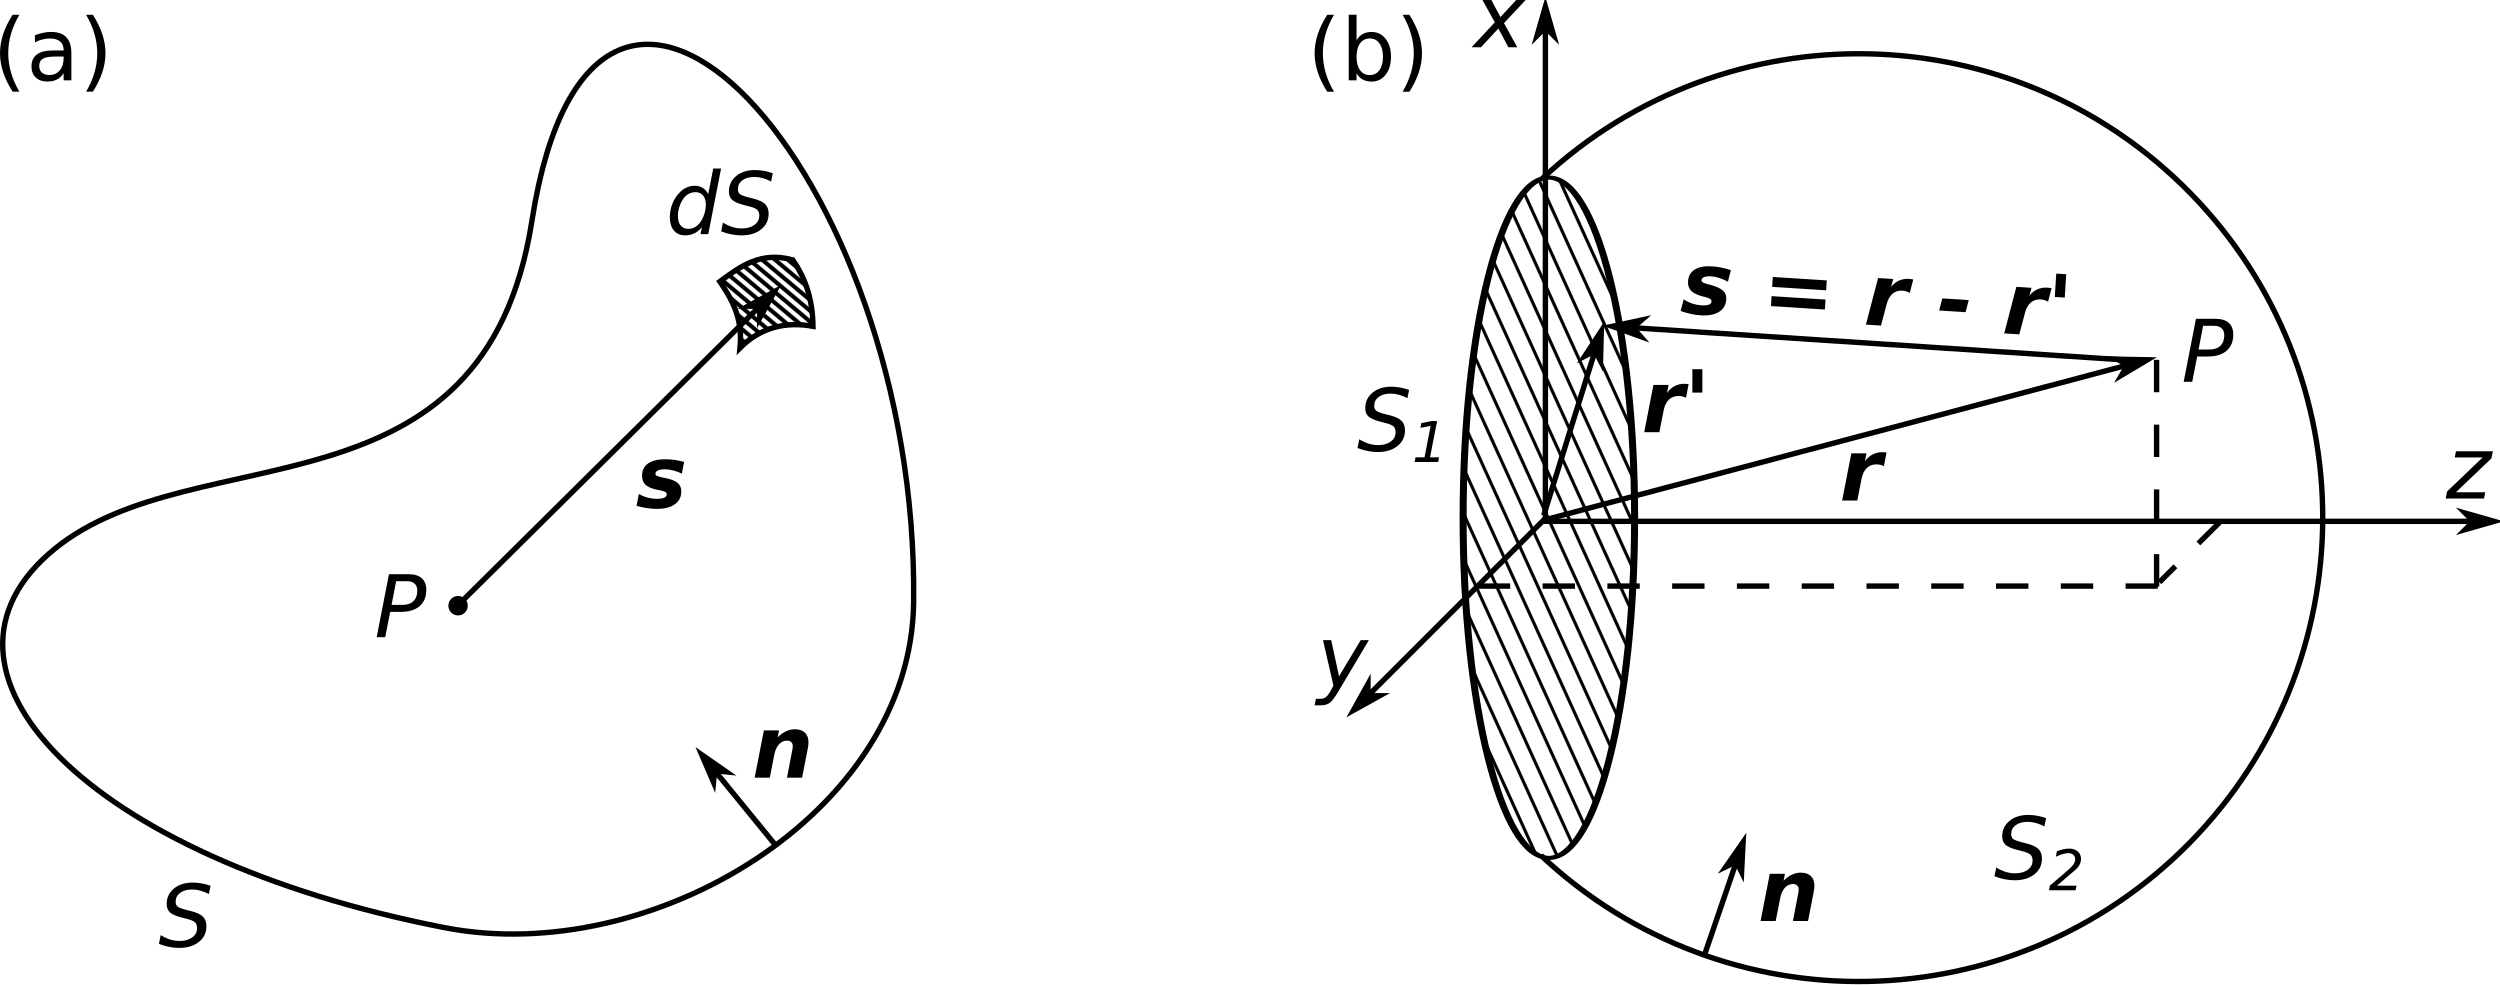
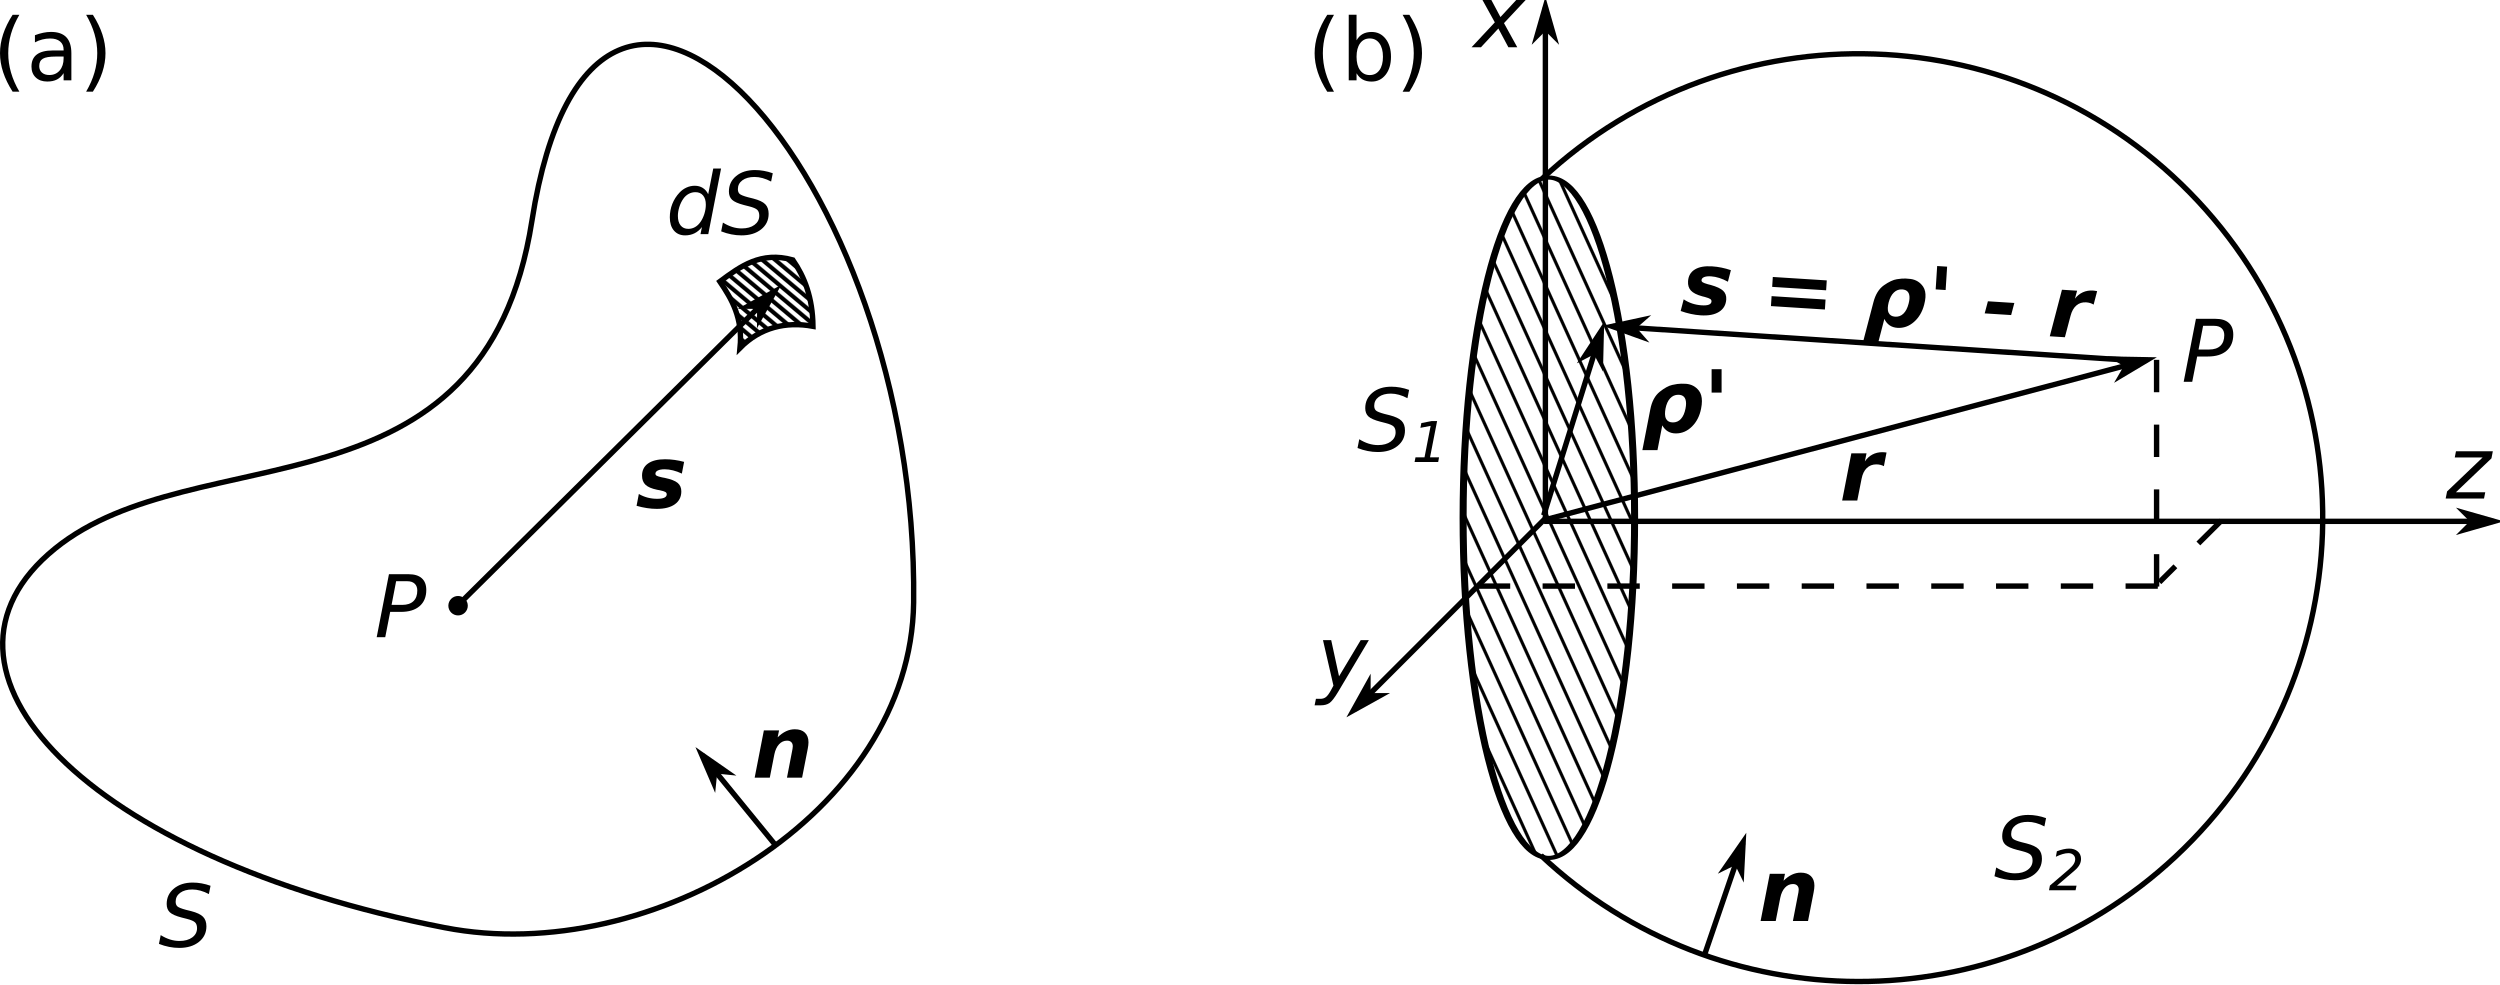
<svg xmlns="http://www.w3.org/2000/svg" xmlns:ns2="http://www.openswatchbook.org/uri/2009/osb" xmlns:xlink="http://www.w3.org/1999/xlink" width="1389.424" height="546.996" id="svg2" version="1.1">
  <defs id="defs4">
    <pattern xlink:href="#pattern6970" id="pattern3070" patternTransform="matrix(1.477851,-1.758957,4.749717,3.990646,7.198318,8.233398)" />
    <pattern xlink:href="#pattern6467" id="pattern6970" patternTransform="matrix(1.477851,-1.758957,4.749717,3.990646,16.51082,8.233398)" />
    <pattern xlink:href="#pattern6378" id="pattern6467" patternTransform="matrix(1.477851,-1.758957,4.749717,3.990646,16.51082,8.233398)" />
    <pattern xlink:href="#Strips1_5" id="pattern6447" patternTransform="matrix(-1.051619,0.2817803,-2.016276,-7.524844,-16.54113,48.74354)" />
    <pattern id="Strips1_5" patternTransform="translate(0,0) scale(10,10)" height="1" width="6" patternUnits="userSpaceOnUse">
      <rect id="rect4518" height="2" width="1" y="-0.5" x="0" style="fill:black;stroke:none" />
    </pattern>
    <linearGradient id="linearGradient6427" ns2:paint="solid">
      <stop style="stop-color:#000000;stop-opacity:1;" offset="0" id="stop6429" />
    </linearGradient>
    <pattern xlink:href="#pattern5924" id="pattern6378" patternTransform="matrix(1.477851,-1.758957,4.749717,3.990646,16.50845,31.36485)" />
    <pattern xlink:href="#pattern5903" id="pattern5924" patternTransform="matrix(1.477851,-1.758957,4.749717,3.990646,16.50845,31.36485)" />
    <pattern xlink:href="#pattern5687" id="pattern5903" patternTransform="matrix(1.477851,-1.758957,4.749717,3.990646,16.51082,31.36858)" />
    <pattern xlink:href="#pattern5215" id="pattern5687" patternTransform="matrix(1.477851,-1.758957,4.749717,3.990646,16.51082,31.36858)" />
    <marker orient="auto" refY="0" refX="0" id="Arrow1Mend" style="overflow:visible">
      <path id="path5238" d="M 0,0 5,-5 -12.5,0 5,5 0,0 z" style="fill-rule:evenodd;stroke:#000000;stroke-width:1pt" transform="matrix(-0.4,0,0,-0.4,-4,0)" />
    </marker>
    <pattern xlink:href="#Strips1_1" id="pattern5215" patternTransform="matrix(1.477851,-1.758957,4.749717,3.990646,0,0)" />
    <pattern id="Strips1_1" patternTransform="translate(0,0) scale(10,10)" height="1" width="2" patternUnits="userSpaceOnUse">
      <rect id="rect4488" height="2" width="1" y="-0.5" x="0" style="fill:black;stroke:none" />
    </pattern>
  </defs>
  <g id="layer1" transform="translate(-7.198319,-8.233398)">
    <g id="g3083">
      <path id="path2987" d="M 514.973,343.076 C 513.531,460.231 369.265,546.171 254.259,523.791 54.968,485.008 -44.826,380.012 37.83,313.076 116.406,249.445 276.341,300.41 302.83,130.934 337.753,-92.497 517.923,103.509 514.973,343.076 z" style="fill:none;stroke:#000000;stroke-width:3;stroke-miterlimit:10;stroke-opacity:1;stroke-dashoffset:0" />
      <text id="text3758" y="362.362" x="215.259" style="font-size:48px;font-style:oblique;font-variant:normal;font-weight:normal;font-stretch:normal;line-height:125%;letter-spacing:0px;word-spacing:0px;fill:#000000;fill-opacity:1;stroke:none;font-family:Bitstream Vera Sans;-inkscape-font-specification:Bitstream Vera Sans Oblique" xml:space="preserve">
        <tspan y="362.362" x="215.259" id="tspan3760">P</tspan>
      </text>
      <text xml:space="preserve" style="font-size:48px;font-style:oblique;font-variant:normal;font-weight:normal;font-stretch:normal;line-height:125%;letter-spacing:0px;word-spacing:0px;fill:#000000;fill-opacity:1;stroke:none;font-family:Bitstream Vera Sans;-inkscape-font-specification:Bitstream Vera Sans Oblique" x="95.259" y="534.362" id="text3762">
        <tspan id="tspan3764" x="95.259" y="534.362">S</tspan>
      </text>
      <path id="rect3766" d="m 418.487,201.593 c 1.614,-16.505 -4.489,-26.941 -11.217,-36.887 11.429,-8.451 22.833,-16.956 40.547,-12.013 6.497,9.41 11.018,20.887 11.217,36.887 -15.185,-2.78 -29.25,0.64 -40.547,12.013 z" style="fill:url(#pattern3070);fill-opacity:1;stroke:#000000;stroke-width:3;stroke-miterlimit:10;stroke-opacity:1;stroke-dashoffset:0" />
-       <path transform="translate(-6.187499,-11.40234)" d="m 271.875,356.268 a 3.906,3.906 0 1 1 -7.812,0 3.906,3.906 0 1 1 7.812,0 z" id="path5217" style="fill:#000000;stroke:#000000;stroke-width:3;stroke-miterlimit:10;stroke-opacity:1;stroke-dasharray:none;stroke-dashoffset:0" />
+       <path transform="translate(-6.187499,-11.40234)" d="m 271.875,356.268 c 0,2.157 -1.749,3.906 -3.906,3.906 -2.157,0 -3.906,-1.749 -3.906,-3.906 0,-2.157 1.749,-3.906 3.906,-3.906 2.157,0 3.906,1.749 3.906,3.906 z" id="path5217" style="fill:#000000;stroke:#000000;stroke-width:3;stroke-miterlimit:10;stroke-opacity:1;stroke-dasharray:none;stroke-dashoffset:0" />
      <text id="text5219" y="138.362" x="377.259" style="font-size:48px;font-style:oblique;font-variant:normal;font-weight:normal;font-stretch:normal;line-height:125%;letter-spacing:0px;word-spacing:0px;fill:#000000;fill-opacity:1;stroke:none;font-family:Bitstream Vera Sans;-inkscape-font-specification:Bitstream Vera Sans Oblique" xml:space="preserve">
        <tspan y="138.362" x="377.259" id="tspan5221">dS</tspan>
      </text>
      <path id="path5223" d="M 263.344,342.987 437.286,170.66" style="fill:#ff0000;stroke:#000000;stroke-width:3;stroke-linecap:butt;stroke-linejoin:miter;stroke-miterlimit:4;stroke-opacity:1;stroke-dasharray:none;marker-end:url(#Arrow1Mend)" />
      <text xml:space="preserve" style="font-size:48px;font-style:oblique;font-variant:normal;font-weight:bold;font-stretch:normal;line-height:125%;letter-spacing:0px;word-spacing:0px;fill:#000000;fill-opacity:1;stroke:none;font-family:Bitstream Vera Sans;-inkscape-font-specification:Bitstream Vera Sans Bold Oblique" x="360.513" y="290.362" id="text5669">
        <tspan id="tspan5671" x="360.513" y="290.362">s</tspan>
      </text>
      <path style="fill:#ff0000;stroke:#000000;stroke-width:3;stroke-linecap:butt;stroke-linejoin:miter;stroke-miterlimit:4;stroke-opacity:1;stroke-dasharray:none;marker-end:url(#Arrow1Mend)" d="M 438.509,478.326 397.451,428.023" id="path6385" />
      <text id="text6389" y="440.425" x="425.138" style="font-size:48px;font-style:oblique;font-variant:normal;font-weight:bold;font-stretch:normal;line-height:125%;letter-spacing:0px;word-spacing:0px;fill:#000000;fill-opacity:1;stroke:none;font-family:Bitstream Vera Sans;-inkscape-font-specification:Bitstream Vera Sans Bold Oblique" xml:space="preserve">
        <tspan y="440.425" x="425.138" id="tspan6391">n</tspan>
      </text>
    </g>
    <text xml:space="preserve" style="font-size:48px;font-style:normal;font-variant:normal;font-weight:normal;font-stretch:normal;line-height:125%;letter-spacing:0px;word-spacing:0px;fill:#000000;fill-opacity:1;stroke:none;font-family:Bitstream Vera Sans;-inkscape-font-specification:Bitstream Vera Sans" x="1178.125" y="52.896" id="text6496" transform="translate(16.50845,31.36485)">
      <tspan id="tspan6498" x="1178.125" y="52.896" />
    </text>
    <text xml:space="preserve" style="font-size:48px;font-style:normal;font-variant:normal;font-weight:normal;font-stretch:normal;line-height:125%;letter-spacing:0px;word-spacing:0px;fill:#000000;fill-opacity:1;stroke:none;font-family:Bitstream Vera Sans;-inkscape-font-specification:Bitstream Vera Sans" x="3.073" y="52.862" id="text6945">
      <tspan id="tspan6947" x="3.073" y="52.862">(a)</tspan>
    </text>
    <text xml:space="preserve" style="font-size:48px;font-style:normal;font-variant:normal;font-weight:normal;font-stretch:normal;line-height:125%;letter-spacing:0px;word-spacing:0px;fill:#000000;fill-opacity:1;stroke:none;font-family:Bitstream Vera Sans;-inkscape-font-specification:Bitstream Vera Sans" x="733.698" y="52.886" id="text6949">
      <tspan id="tspan6951" x="733.698" y="52.886">(b)</tspan>
    </text>
    <g id="g3907">
      <path id="path5988" d="m 866.077,297.439 0,-285.052" style="fill:none;stroke:#000000;stroke-width:3;stroke-linecap:butt;stroke-linejoin:miter;stroke-miterlimit:4;stroke-opacity:1;stroke-dasharray:none;marker-mid:none;marker-end:url(#Arrow1Mend)" />
      <path style="fill:none;stroke:#000000;stroke-width:3;stroke-linecap:butt;stroke-linejoin:miter;stroke-miterlimit:4;stroke-opacity:1;stroke-dasharray:none;marker-mid:none;marker-end:url(#Arrow1Mend)" d="M 866.007,296.384 759.676,402.714" id="path6354" />
-       <path transform="matrix(1.694444,0,0,1,-540.4994,-40.51015)" d="m 859.375,336.49 a 28.125,189.062 0 1 1 -56.25,0 28.125,189.062 0 1 1 56.25,0 z" id="path6363" style="fill:url(#pattern6447);fill-opacity:1;stroke:#000000;stroke-width:2.305;stroke-miterlimit:4;stroke-opacity:1;stroke-dasharray:none;stroke-dashoffset:0" />
-       <path transform="matrix(-1,0,0,-1,2029.351,618.3439)" d="m 1165.036,510.843 a 257.812,257.812 0 1 1 0.722,-376.155" id="path6420" style="fill:none;stroke:#000000;stroke-width:3;stroke-miterlimit:4;stroke-opacity:1;stroke-dasharray:none;stroke-dashoffset:0" />
+       <path transform="matrix(1.694444,0,0,1,-540.4994,-40.51015)" d="m 859.375,336.49 c 0,104.416 -12.592,189.062 -28.125,189.062 -15.533,0 -28.125,-84.646 -28.125,-189.062 0,-104.416 12.592,-189.062 28.125,-189.062 15.533,0 28.125,84.646 28.125,189.062 z" id="path6363" style="fill:url(#pattern6447);fill-opacity:1;stroke:#000000;stroke-width:2.305;stroke-miterlimit:4;stroke-opacity:1;stroke-dasharray:none;stroke-dashoffset:0" />
+       <path transform="matrix(-1,0,0,-1,2029.351,618.3439)" d="m 1165.036,510.843 c -104.059,97.187 -267.202,91.617 -364.39,-12.443 -97.187,-104.059 -91.617,-267.202 12.443,-364.39 99.35,-92.789 253.676,-92.493 352.669,0.677" id="path6420" style="fill:none;stroke:#000000;stroke-width:3;stroke-miterlimit:4;stroke-opacity:1;stroke-dasharray:none;stroke-dashoffset:0" />
      <text xml:space="preserve" style="font-size:48px;font-style:oblique;font-variant:normal;font-weight:normal;font-stretch:normal;line-height:125%;letter-spacing:0px;word-spacing:0px;fill:#000000;fill-opacity:1;stroke:none;font-family:Bitstream Vera Sans;-inkscape-font-specification:Bitstream Vera Sans Oblique" x="1219.524" y="220.431" id="text6474">
        <tspan id="tspan6476" x="1219.524" y="220.431">P</tspan>
      </text>
      <path style="fill:#ff0000;stroke:#000000;stroke-width:3;stroke-linecap:butt;stroke-linejoin:miter;stroke-miterlimit:4;stroke-opacity:1;stroke-dasharray:none;marker-end:url(#Arrow1Mend)" d="m 867.236,296.751 332.989,-88.443" id="path6478" />
      <path id="path6484" d="M 865.149,294.656 896.994,192.641" style="fill:#ff0000;stroke:#000000;stroke-width:3;stroke-linecap:butt;stroke-linejoin:miter;stroke-miterlimit:4;stroke-opacity:1;stroke-dasharray:none;marker-end:url(#Arrow1Mend)" />
      <path style="fill:#ff0000;stroke:#000000;stroke-width:3;stroke-linecap:butt;stroke-linejoin:miter;stroke-miterlimit:4;stroke-opacity:1;stroke-dasharray:none;marker-end:url(#Arrow1Mend)" d="M 1197.171,208.877 903.687,189.651" id="path6486" />
      <text id="text6488" y="286.431" x="1029.524" style="font-size:48px;font-style:oblique;font-variant:normal;font-weight:bold;font-stretch:normal;line-height:125%;letter-spacing:0px;word-spacing:0px;fill:#000000;fill-opacity:1;stroke:none;font-family:Bitstream Vera Sans;-inkscape-font-specification:Bitstream Vera Sans Bold Oblique" xml:space="preserve">
        <tspan y="286.431" x="1029.524" id="tspan6490">r</tspan>
      </text>
      <text transform="matrix(0.9979881,0.06340066,-0.06340066,0.9979881,0,0)" xml:space="preserve" style="font-size:48px;font-style:oblique;font-variant:normal;font-weight:bold;font-stretch:normal;line-height:125%;letter-spacing:0px;word-spacing:0px;fill:#000000;fill-opacity:1;stroke:none;font-family:Bitstream Vera Sans;-inkscape-font-specification:Bitstream Vera Sans Bold Oblique" x="950.379" y="122.055" id="text6492">
-         <tspan id="tspan6494" x="950.379" y="122.055">s = r - r'</tspan>
+         <tspan id="tspan6494" x="950.379" y="122.055">s = ρ' - r</tspan>
      </text>
      <text xml:space="preserve" style="font-size:48px;font-style:oblique;font-variant:normal;font-weight:bold;font-stretch:normal;line-height:125%;letter-spacing:0px;word-spacing:0px;fill:#000000;fill-opacity:1;stroke:none;font-family:Bitstream Vera Sans;-inkscape-font-specification:Bitstream Vera Sans Bold Oblique" x="919.524" y="248.431" id="text6500">
-         <tspan id="tspan6502" x="919.524" y="248.431">r'</tspan>
+         <tspan id="tspan6502" x="919.524" y="248.431">ρ'</tspan>
      </text>
      <path id="path6506" d="m 865.351,297.979 527.521,0" style="fill:none;stroke:#000000;stroke-width:3;stroke-linecap:butt;stroke-linejoin:miter;stroke-miterlimit:4;stroke-opacity:1;stroke-dasharray:none;marker-end:url(#Arrow1Mend)" />
      <path style="fill:none;stroke:#000000;stroke-width:3;stroke-linecap:butt;stroke-linejoin:miter;stroke-miterlimit:4;stroke-opacity:1;stroke-dasharray:18, 18;stroke-dashoffset:0;marker-end:none" d="m 828.527,333.964 377.913,0" id="path6690" />
      <path id="path6874" d="m 1205.764,208.223 0,136.364" style="fill:none;stroke:#000000;stroke-width:3;stroke-linecap:butt;stroke-linejoin:miter;stroke-miterlimit:4;stroke-opacity:1;stroke-dasharray:18, 18;stroke-dashoffset:0;marker-end:none" />
      <path style="fill:none;stroke:#000000;stroke-width:3;stroke-linecap:butt;stroke-linejoin:miter;stroke-miterlimit:4;stroke-opacity:1;stroke-dasharray:18, 18;stroke-dashoffset:0;marker-end:none" d="m 1241.75,297.584 -34.439,34.228" id="path6876" />
      <text id="text6878" y="285.285" x="1366.576" style="font-size:48px;font-style:oblique;font-variant:normal;font-weight:normal;font-stretch:normal;line-height:125%;letter-spacing:0px;word-spacing:0px;fill:#000000;fill-opacity:1;stroke:none;font-family:Bitstream Vera Sans;-inkscape-font-specification:Bitstream Vera Sans Oblique" xml:space="preserve">
        <tspan y="285.285" x="1366.576" id="tspan6880">z</tspan>
      </text>
      <text id="text6882" y="34.483" x="826.302" style="font-size:48px;font-style:oblique;font-variant:normal;font-weight:normal;font-stretch:normal;line-height:125%;letter-spacing:0px;word-spacing:0px;fill:#000000;fill-opacity:1;stroke:none;font-family:Bitstream Vera Sans;-inkscape-font-specification:Bitstream Vera Sans Oblique" xml:space="preserve">
        <tspan y="34.483" x="826.302" id="tspan6884">x</tspan>
      </text>
      <text id="text6886" y="390.246" x="739.019" style="font-size:48px;font-style:oblique;font-variant:normal;font-weight:normal;font-stretch:normal;line-height:125%;letter-spacing:0px;word-spacing:0px;fill:#000000;fill-opacity:1;stroke:none;font-family:Bitstream Vera Sans;-inkscape-font-specification:Bitstream Vera Sans Oblique" xml:space="preserve">
        <tspan y="390.246" x="739.019" id="tspan6888">y</tspan>
      </text>
      <text id="text6898" y="258.769" x="761.382" style="font-size:48px;font-style:oblique;font-variant:normal;font-weight:normal;font-stretch:normal;line-height:125%;letter-spacing:0px;word-spacing:0px;fill:#000000;fill-opacity:1;stroke:none;font-family:Bitstream Vera Sans;-inkscape-font-specification:Bitstream Vera Sans Oblique" xml:space="preserve">
        <tspan y="258.769" x="761.382" id="tspan6900">S<tspan id="tspan6902" style="font-size:65.001%;baseline-shift:sub">1</tspan>
        </tspan>
      </text>
      <text xml:space="preserve" style="font-size:48px;font-style:oblique;font-variant:normal;font-weight:normal;font-stretch:normal;line-height:125%;letter-spacing:0px;word-spacing:0px;fill:#000000;fill-opacity:1;stroke:none;font-family:Bitstream Vera Sans;-inkscape-font-specification:Bitstream Vera Sans Oblique" x="1115.382" y="496.769" id="text6904">
        <tspan id="tspan6906" x="1115.382" y="496.769">S<tspan id="tspan6910" style="font-size:65.001%;baseline-shift:sub">2</tspan>
        </tspan>
      </text>
      <text xml:space="preserve" style="font-size:48px;font-style:oblique;font-variant:normal;font-weight:bold;font-stretch:normal;line-height:125%;letter-spacing:0px;word-spacing:0px;fill:#000000;fill-opacity:1;stroke:none;font-family:Bitstream Vera Sans;-inkscape-font-specification:Bitstream Vera Sans Bold Oblique" x="984.201" y="520.112" id="text3077">
        <tspan id="tspan3079" x="984.201" y="520.112">n</tspan>
      </text>
      <path id="path3081" d="m 954.808,538.085 21.018,-61.436" style="fill:#ff0000;stroke:#000000;stroke-width:3;stroke-linecap:butt;stroke-linejoin:miter;stroke-miterlimit:4;stroke-opacity:1;stroke-dasharray:none;marker-end:url(#Arrow1Mend)" />
    </g>
  </g>
</svg>
